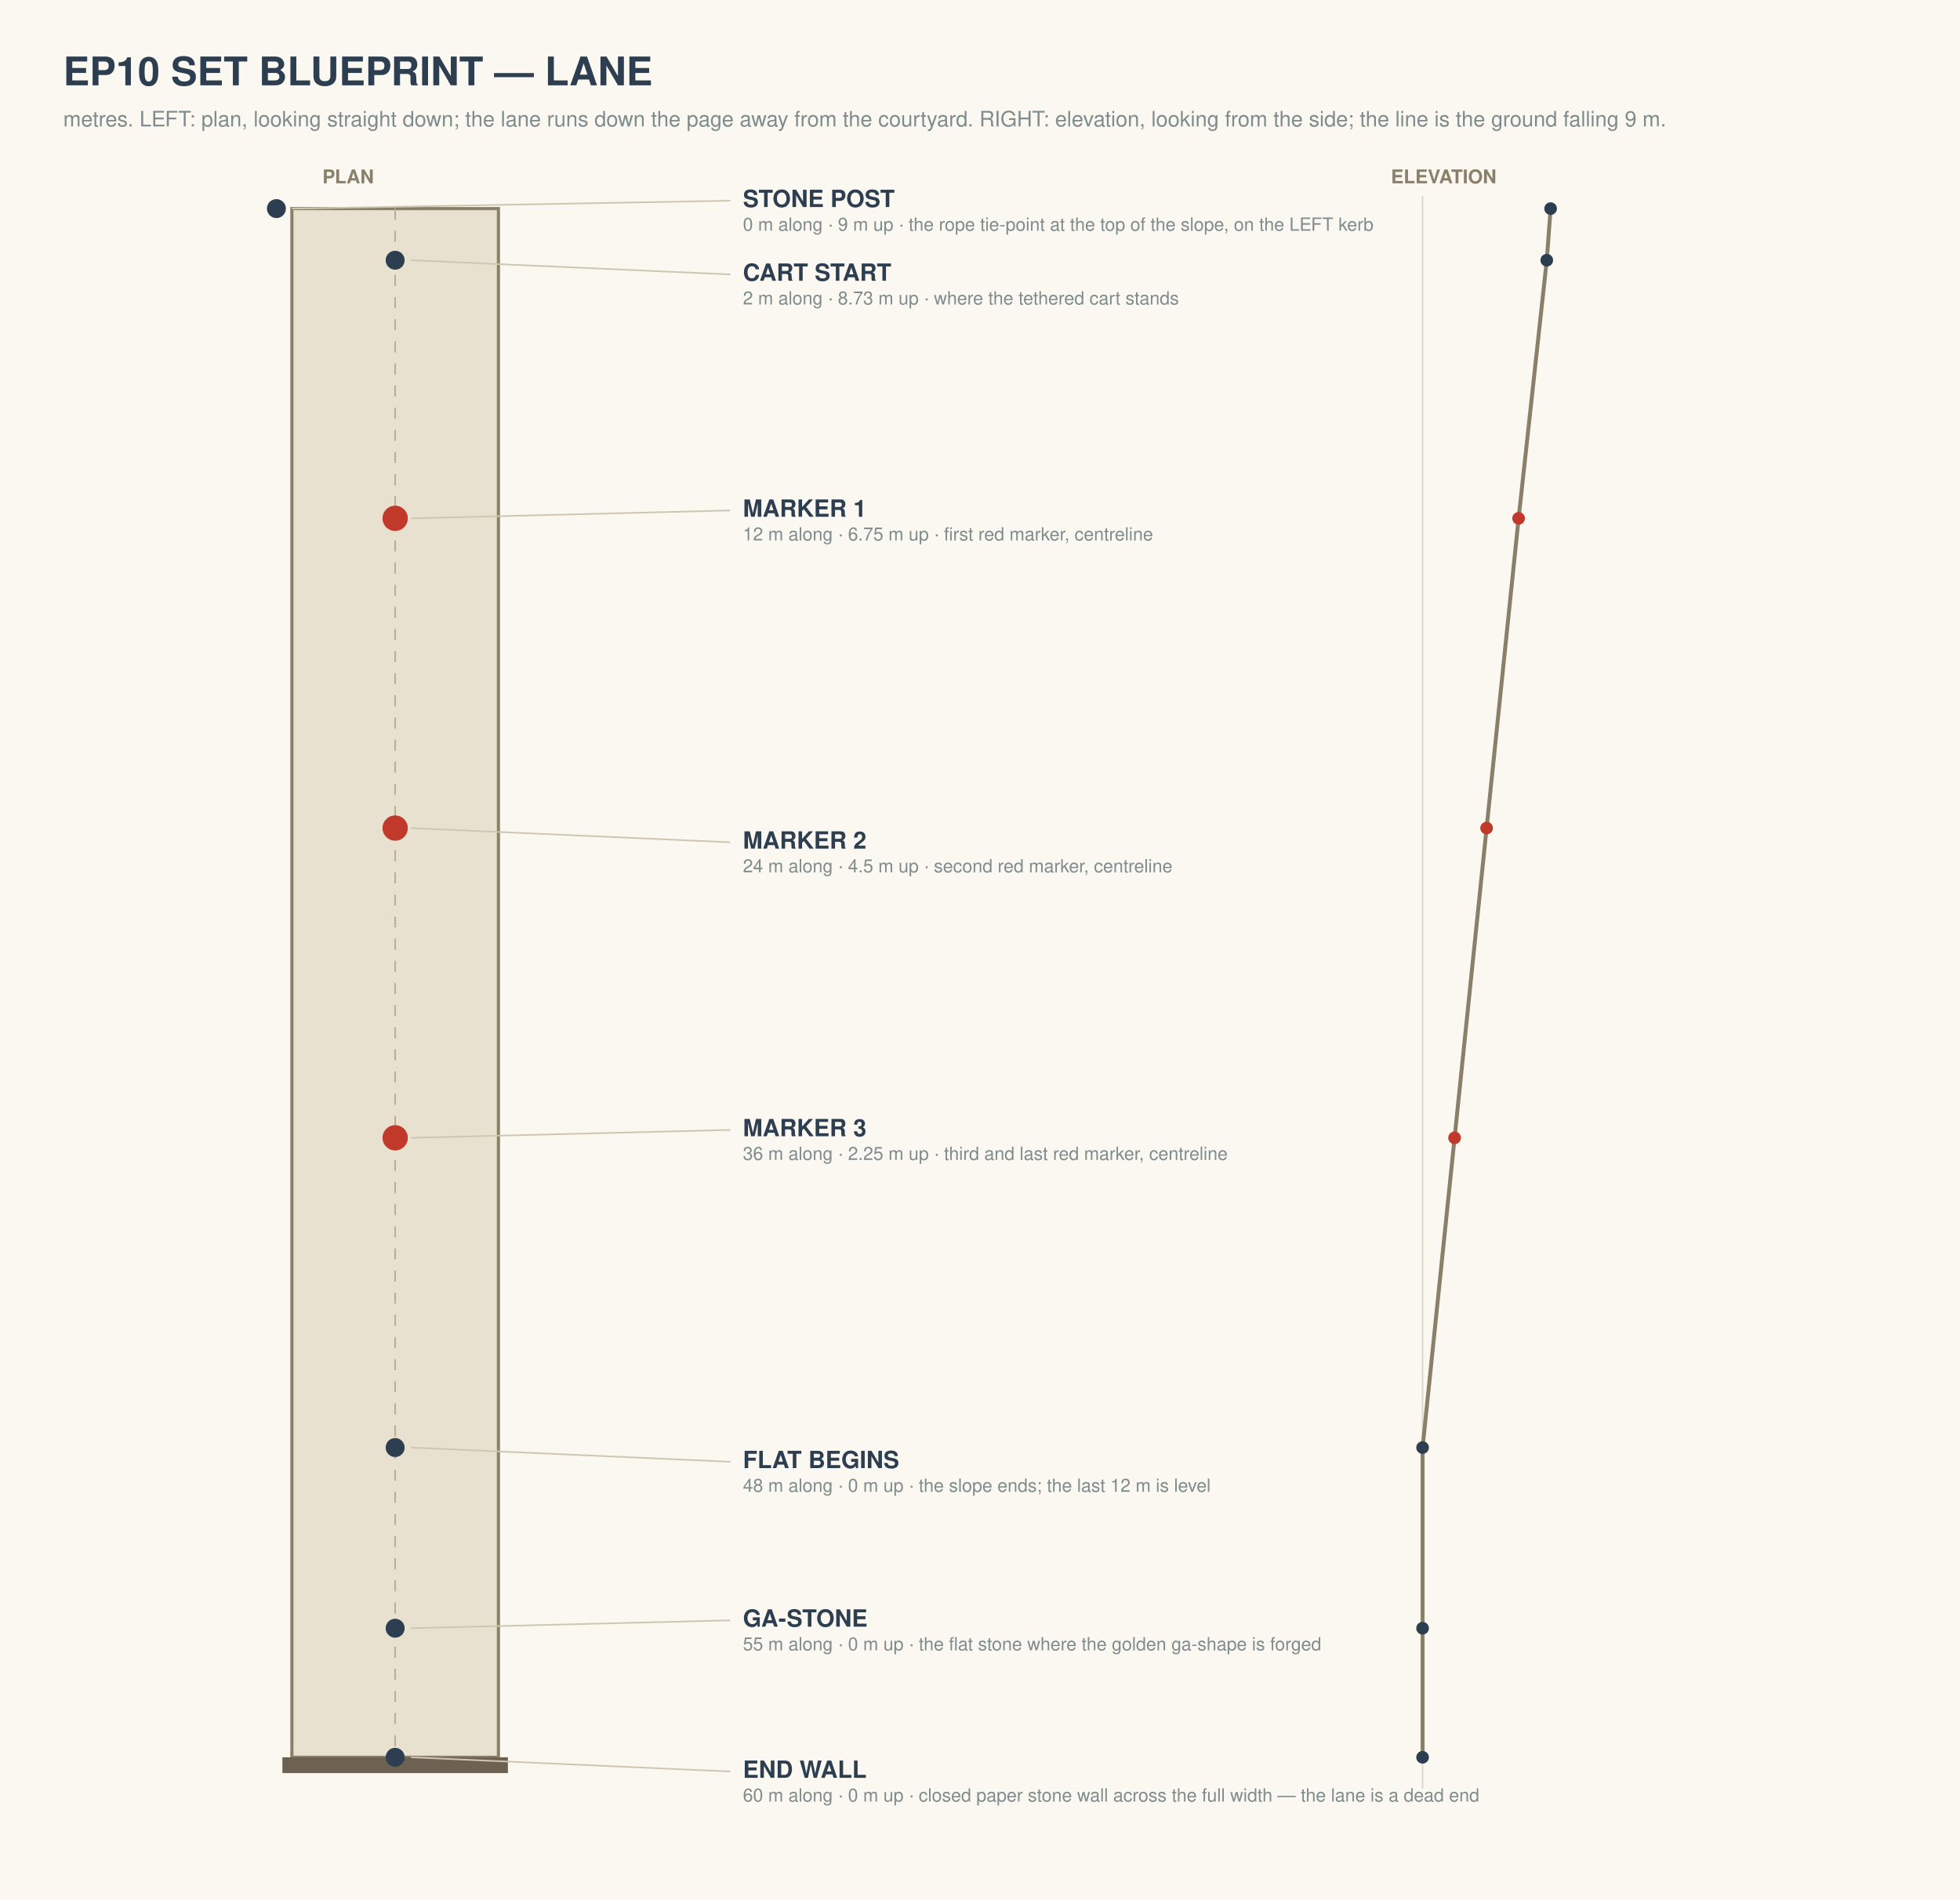
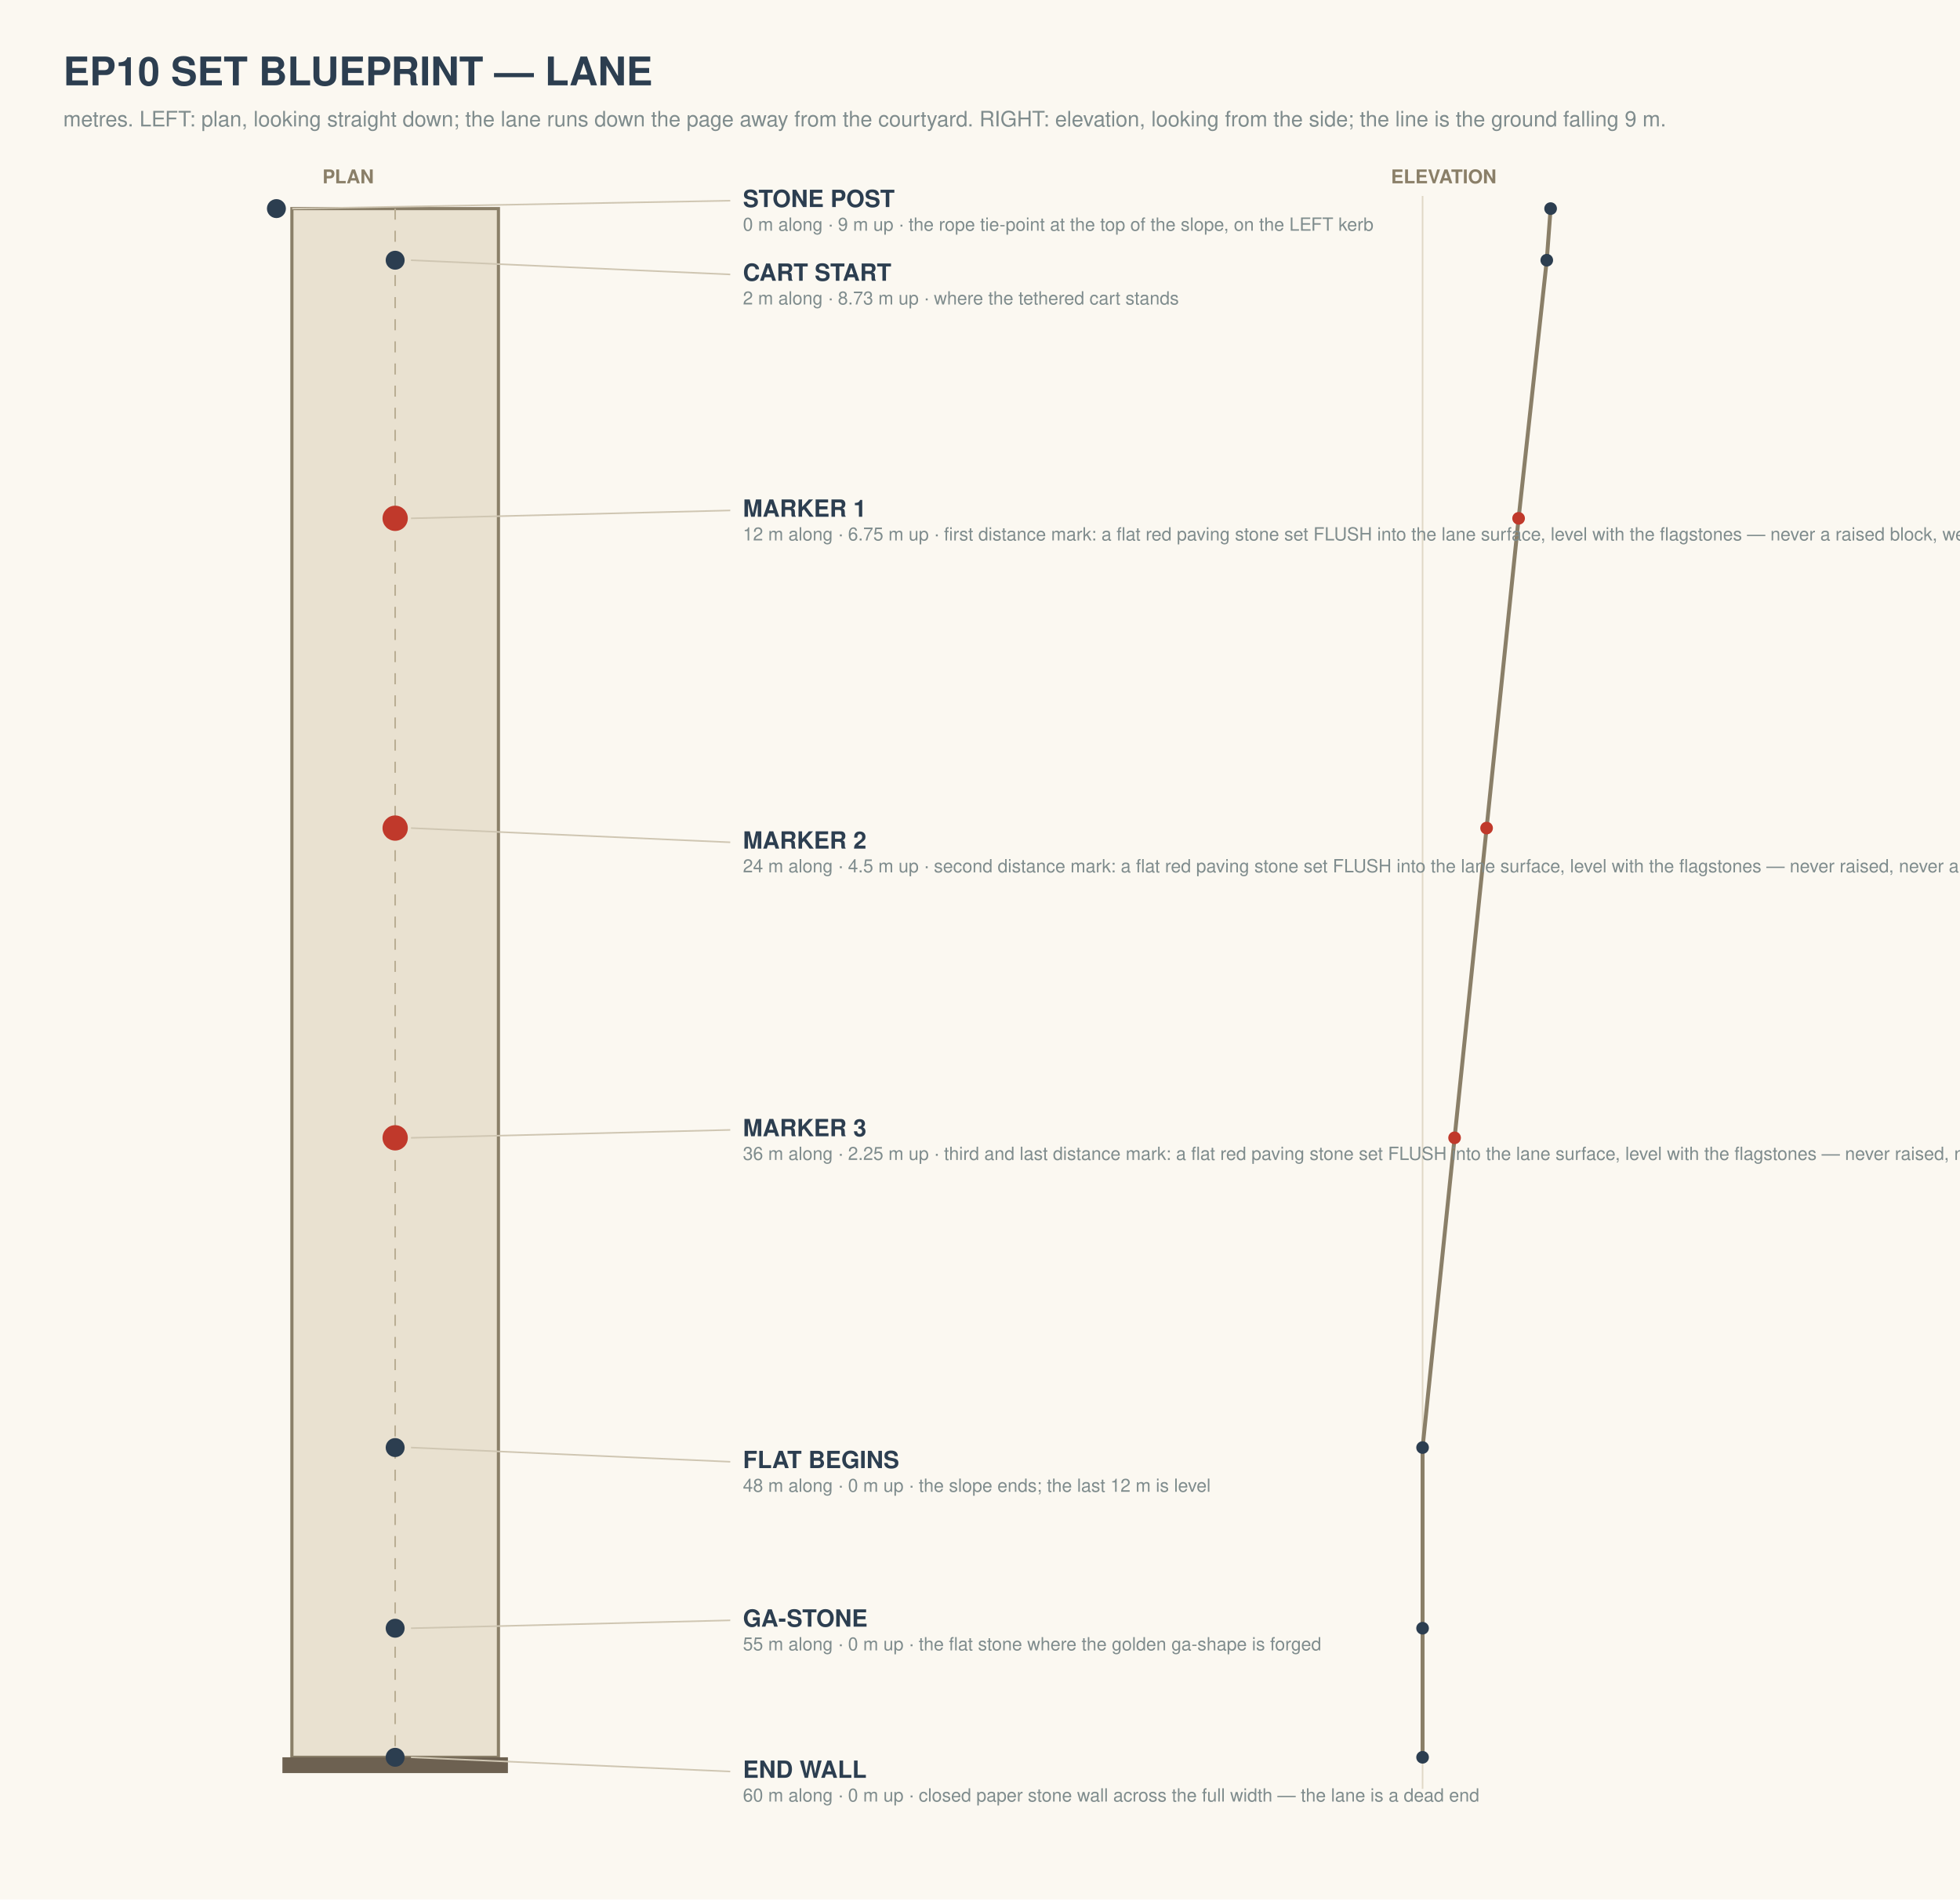
<svg xmlns="http://www.w3.org/2000/svg" width="1240" height="1202" viewBox="0 0 1240 1202">
  <rect width="100%" height="100%" fill="#fbf8f1" />
  <text x="40" y="54" font-family="Helvetica" font-size="25" font-weight="bold" fill="#2c3e50">EP10 SET BLUEPRINT — LANE</text>
  <text x="40" y="80" font-family="Helvetica" font-size="13.5" fill="#7f8c8d">metres. LEFT: plan, looking straight down; the lane runs down the page away from the courtyard.  RIGHT: elevation, looking from the side; the line is the ground falling 9 m.</text>
  <text x="204" y="116" font-family="Helvetica" font-size="12" font-weight="bold" fill="#8a7f68">PLAN</text>
  <text x="880" y="116" font-family="Helvetica" font-size="12" font-weight="bold" fill="#8a7f68">ELEVATION</text>
  <line x1="900" y1="124" x2="900" y2="1132" stroke="#e0d8c6" stroke-width="1" />
  <rect x="184.667" y="132" width="130.667" height="980" fill="#e9e1d0" stroke="#8a7f68" stroke-width="2" />
  <line x1="250" y1="132" x2="250" y2="1112" stroke="#b9ad93" stroke-width="1" stroke-dasharray="7 7" />
  <rect x="178.667" y="1112" width="142.667" height="10" fill="#6d6151" />
  <polyline points="981,132 978.57,164.667 960.75,328 940.5,524 920.25,720 900,916 900,1030.333 900,1112" fill="none" stroke="#8a7f68" stroke-width="2.5" />
  <circle cx="174.867" cy="132" r="6" fill="#2c3e50" />
  <circle cx="981" cy="132" r="4" fill="#2c3e50" />
  <line x1="184.867" y1="132" x2="462" y2="127" stroke="#cfc6b2" stroke-width="1" />
  <text x="470" y="131" font-family="Helvetica" font-size="15" font-weight="bold" fill="#2c3e50">STONE POST</text>
  <text x="470" y="146" font-family="Helvetica" font-size="11.5" fill="#7f8c8d">0 m along · 9 m up · the rope tie-point at the top of the slope, on the LEFT kerb</text>
  <circle cx="250" cy="164.667" r="6" fill="#2c3e50" />
  <circle cx="978.57" cy="164.667" r="4" fill="#2c3e50" />
  <line x1="260" y1="164.667" x2="462" y2="173.667" stroke="#cfc6b2" stroke-width="1" />
  <text x="470" y="177.667" font-family="Helvetica" font-size="15" font-weight="bold" fill="#2c3e50">CART START</text>
  <text x="470" y="192.667" font-family="Helvetica" font-size="11.5" fill="#7f8c8d">2 m along · 8.73 m up · where the tethered cart stands</text>
  <circle cx="250" cy="328" r="8" fill="#c0392b" />
  <circle cx="960.75" cy="328" r="4" fill="#c0392b" />
  <line x1="260" y1="328" x2="462" y2="323" stroke="#cfc6b2" stroke-width="1" />
  <text x="470" y="327" font-family="Helvetica" font-size="15" font-weight="bold" fill="#2c3e50">MARKER 1</text>
-   <text x="470" y="342" font-family="Helvetica" font-size="11.5" fill="#7f8c8d">12 m along · 6.75 m up · first red marker, centreline</text>
+   <text x="470" y="342" font-family="Helvetica" font-size="11.5" fill="#7f8c8d">12 m along · 6.75 m up · first distance mark: a flat red paving stone set FLUSH into the lane surface, level with the flagstones — never a raised block, wedge or post, and never an obstacle the cart rides over</text>
  <circle cx="250" cy="524" r="8" fill="#c0392b" />
  <circle cx="940.5" cy="524" r="4" fill="#c0392b" />
  <line x1="260" y1="524" x2="462" y2="533" stroke="#cfc6b2" stroke-width="1" />
  <text x="470" y="537" font-family="Helvetica" font-size="15" font-weight="bold" fill="#2c3e50">MARKER 2</text>
-   <text x="470" y="552" font-family="Helvetica" font-size="11.5" fill="#7f8c8d">24 m along · 4.5 m up · second red marker, centreline</text>
+   <text x="470" y="552" font-family="Helvetica" font-size="11.5" fill="#7f8c8d">24 m along · 4.5 m up · second distance mark: a flat red paving stone set FLUSH into the lane surface, level with the flagstones — never raised, never an obstacle</text>
  <circle cx="250" cy="720" r="8" fill="#c0392b" />
  <circle cx="920.25" cy="720" r="4" fill="#c0392b" />
  <line x1="260" y1="720" x2="462" y2="715" stroke="#cfc6b2" stroke-width="1" />
  <text x="470" y="719" font-family="Helvetica" font-size="15" font-weight="bold" fill="#2c3e50">MARKER 3</text>
-   <text x="470" y="734" font-family="Helvetica" font-size="11.5" fill="#7f8c8d">36 m along · 2.25 m up · third and last red marker, centreline</text>
+   <text x="470" y="734" font-family="Helvetica" font-size="11.5" fill="#7f8c8d">36 m along · 2.25 m up · third and last distance mark: a flat red paving stone set FLUSH into the lane surface, level with the flagstones — never raised, never an obstacle</text>
  <circle cx="250" cy="916" r="6" fill="#2c3e50" />
  <circle cx="900" cy="916" r="4" fill="#2c3e50" />
  <line x1="260" y1="916" x2="462" y2="925" stroke="#cfc6b2" stroke-width="1" />
  <text x="470" y="929" font-family="Helvetica" font-size="15" font-weight="bold" fill="#2c3e50">FLAT BEGINS</text>
  <text x="470" y="944" font-family="Helvetica" font-size="11.5" fill="#7f8c8d">48 m along · 0 m up · the slope ends; the last 12 m is level</text>
  <circle cx="250" cy="1030.333" r="6" fill="#2c3e50" />
  <circle cx="900" cy="1030.333" r="4" fill="#2c3e50" />
  <line x1="260" y1="1030.333" x2="462" y2="1025.333" stroke="#cfc6b2" stroke-width="1" />
  <text x="470" y="1029.333" font-family="Helvetica" font-size="15" font-weight="bold" fill="#2c3e50">GA-STONE</text>
  <text x="470" y="1044.333" font-family="Helvetica" font-size="11.5" fill="#7f8c8d">55 m along · 0 m up · the flat stone where the golden ga-shape is forged</text>
  <circle cx="250" cy="1112" r="6" fill="#2c3e50" />
  <circle cx="900" cy="1112" r="4" fill="#2c3e50" />
  <line x1="260" y1="1112" x2="462" y2="1121" stroke="#cfc6b2" stroke-width="1" />
  <text x="470" y="1125" font-family="Helvetica" font-size="15" font-weight="bold" fill="#2c3e50">END WALL</text>
  <text x="470" y="1140" font-family="Helvetica" font-size="11.5" fill="#7f8c8d">60 m along · 0 m up · closed paper stone wall across the full width — the lane is a dead end</text>
</svg>
